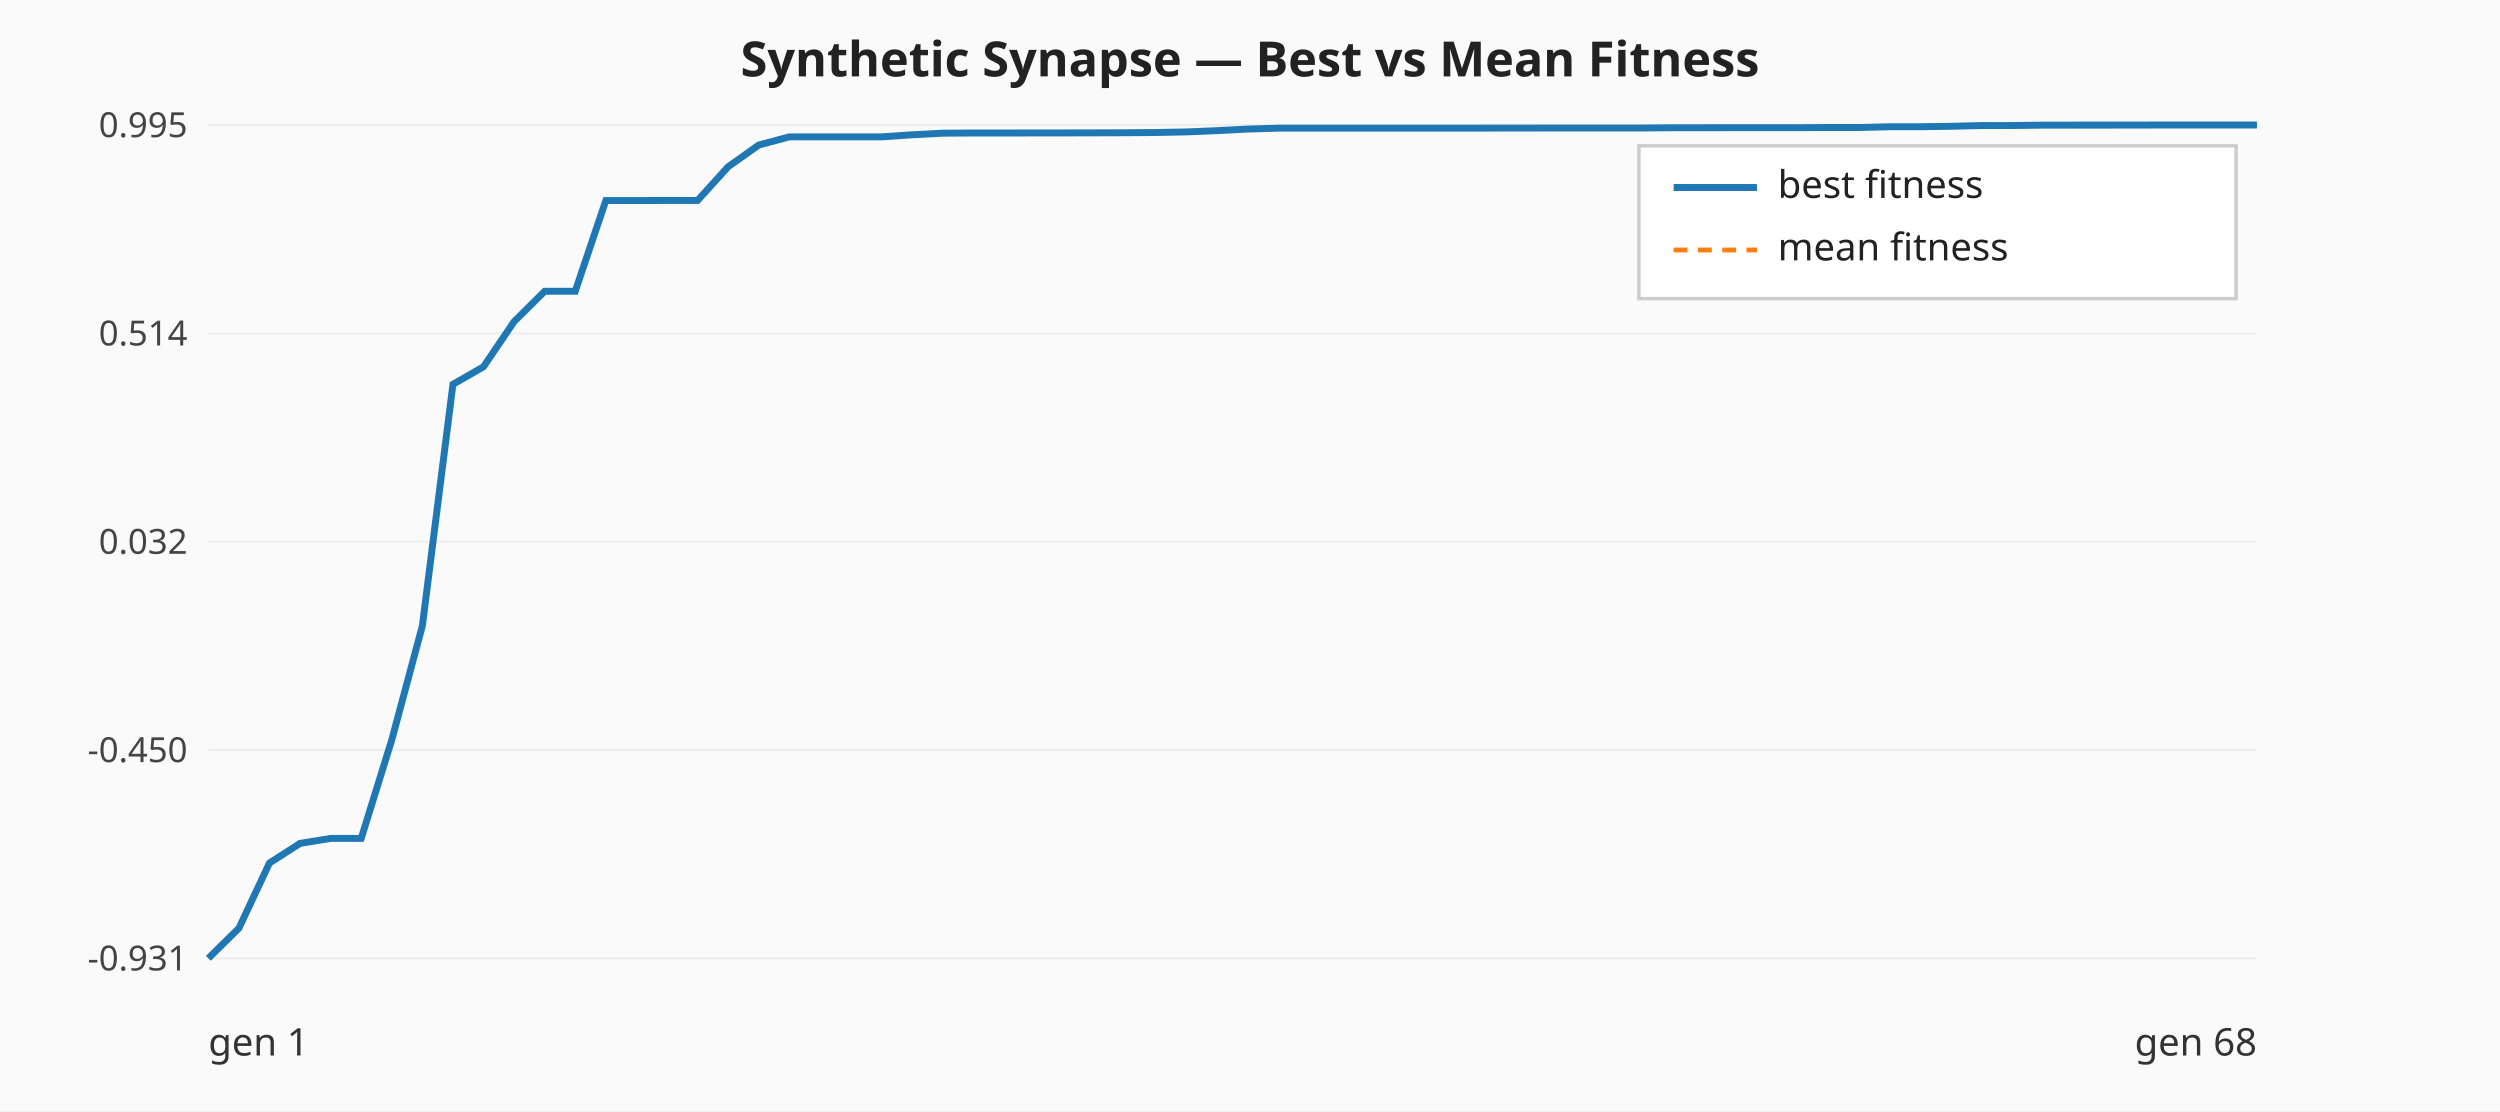
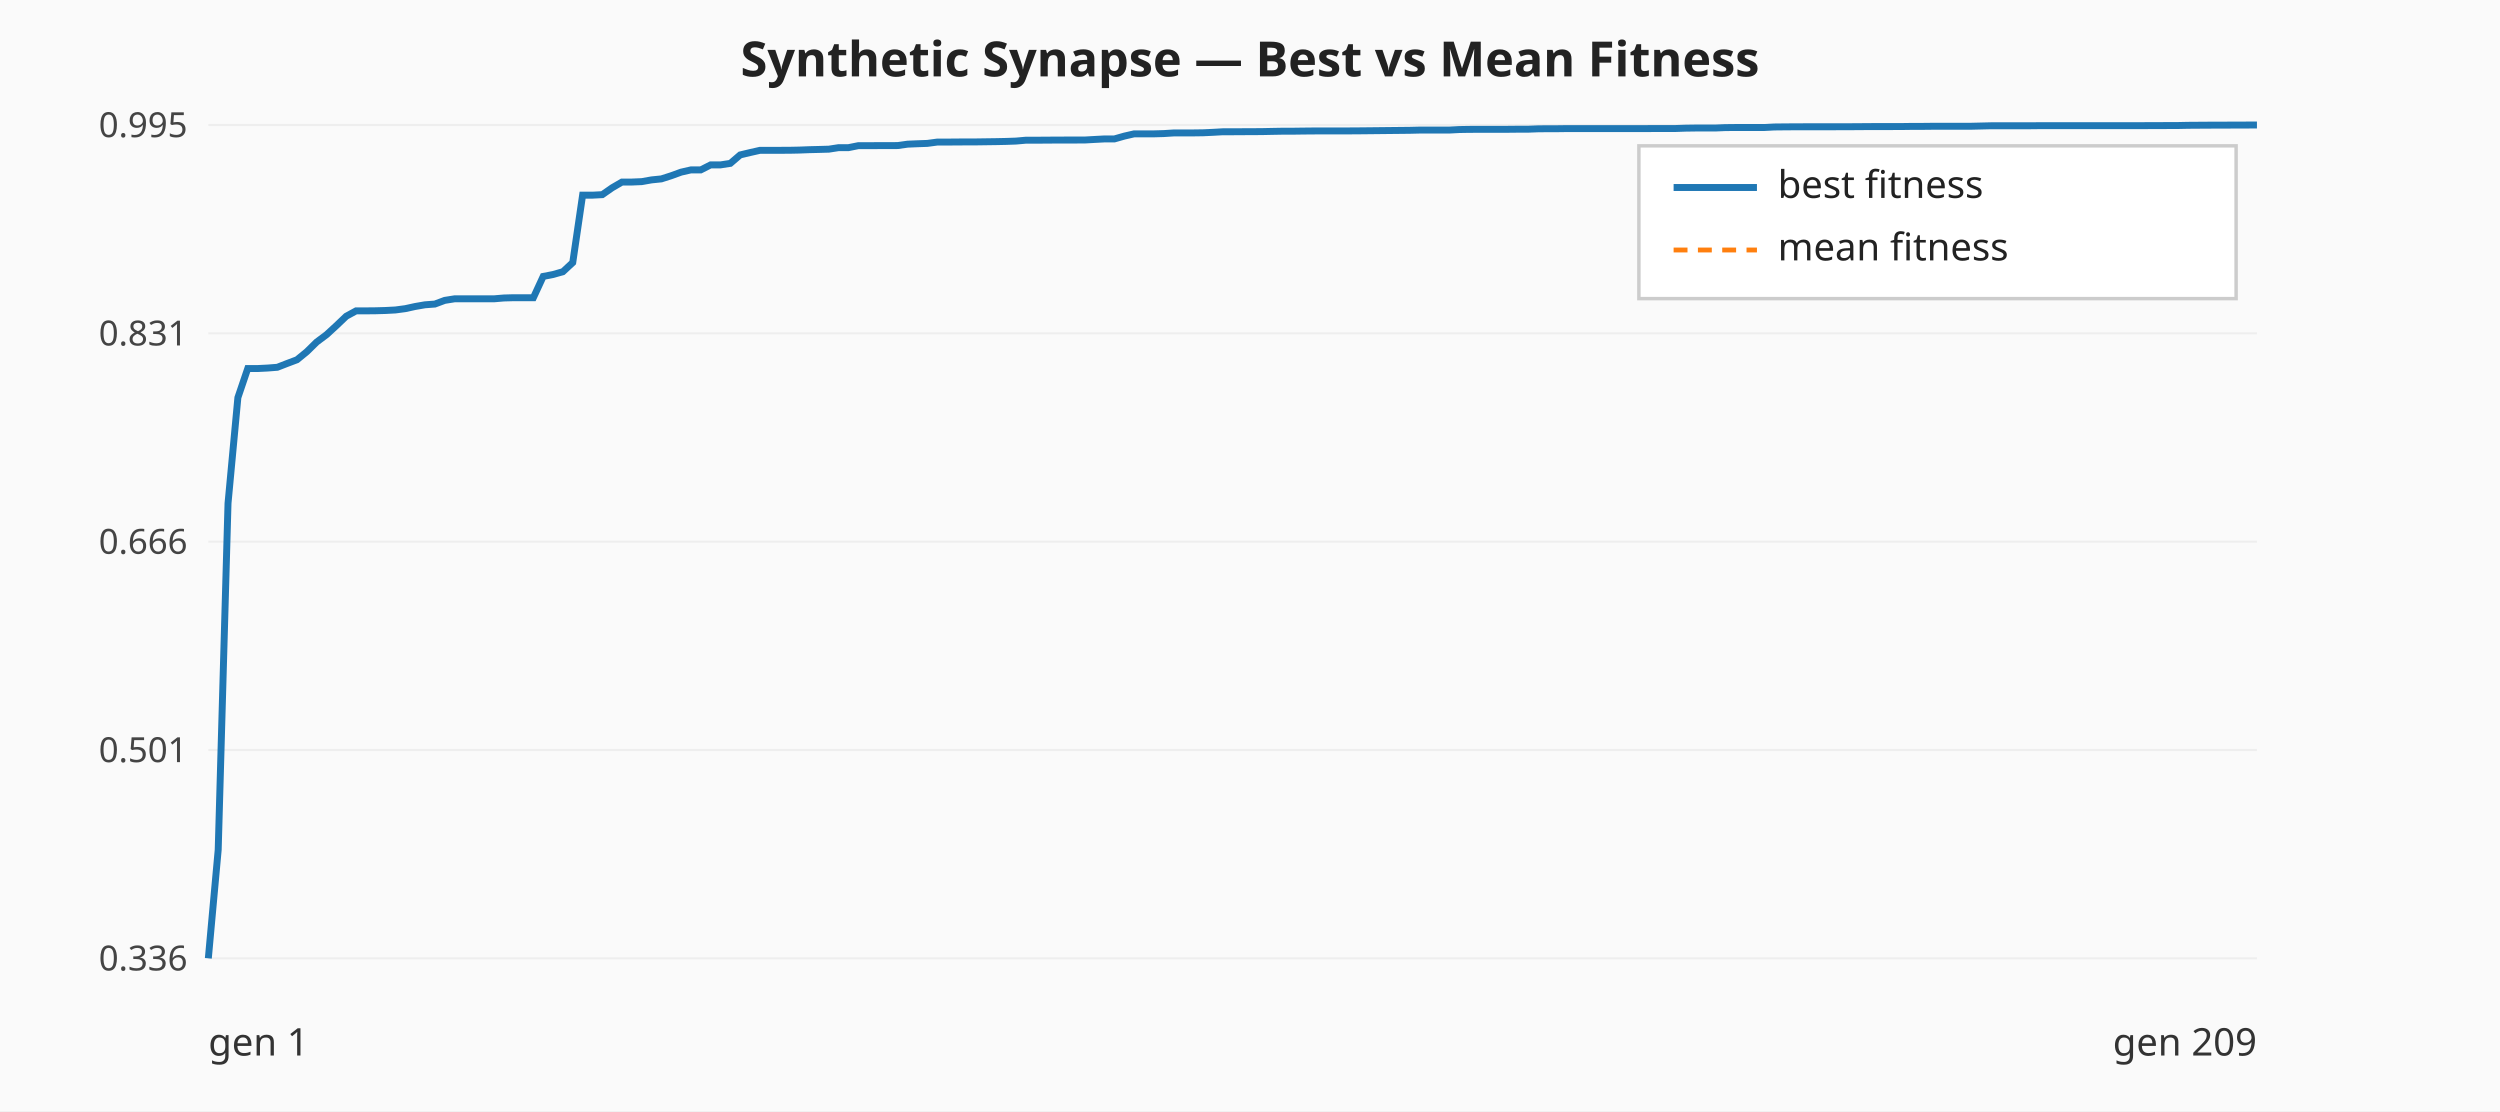
<svg xmlns="http://www.w3.org/2000/svg" viewBox="0 0 720 320" width="720" height="320" role="img" aria-label="Synthetic synapse — best vs mean fitness per generation">
  <rect width="720" height="320" fill="#fafafa" />
  <text x="360" y="22" text-anchor="middle" font-family="sans-serif" font-size="14" font-weight="bold" fill="#222">Synthetic Synapse — Best vs Mean Fitness</text>
  <line x1="60.00" y1="276.00" x2="650.00" y2="276.00" stroke="#eeeeee" stroke-width="0.6" />
-   <text x="54.00" y="279.50" text-anchor="end" font-family="sans-serif" font-size="10" fill="#444">-0.931</text>
+   <text x="54.00" y="279.50" text-anchor="end" font-family="sans-serif" font-size="10" fill="#444">0.336</text>
  <line x1="60.00" y1="216.00" x2="650.00" y2="216.00" stroke="#eeeeee" stroke-width="0.6" />
-   <text x="54.00" y="219.50" text-anchor="end" font-family="sans-serif" font-size="10" fill="#444">-0.450</text>
+   <text x="54.00" y="219.50" text-anchor="end" font-family="sans-serif" font-size="10" fill="#444">0.501</text>
  <line x1="60.00" y1="156.00" x2="650.00" y2="156.00" stroke="#eeeeee" stroke-width="0.6" />
-   <text x="54.00" y="159.50" text-anchor="end" font-family="sans-serif" font-size="10" fill="#444">0.032</text>
+   <text x="54.00" y="159.50" text-anchor="end" font-family="sans-serif" font-size="10" fill="#444">0.666</text>
  <line x1="60.00" y1="96.00" x2="650.00" y2="96.00" stroke="#eeeeee" stroke-width="0.6" />
-   <text x="54.00" y="99.50" text-anchor="end" font-family="sans-serif" font-size="10" fill="#444">0.514</text>
+   <text x="54.00" y="99.50" text-anchor="end" font-family="sans-serif" font-size="10" fill="#444">0.831</text>
  <line x1="60.00" y1="36.00" x2="650.00" y2="36.00" stroke="#eeeeee" stroke-width="0.6" />
  <text x="54.00" y="39.50" text-anchor="end" font-family="sans-serif" font-size="10" fill="#444">0.995</text>
-   <polyline class="best-fitness" fill="none" stroke="#1f77b4" stroke-width="2" points="60.00,276.00 68.81,267.31 77.61,248.54 86.42,242.89 95.22,241.46 104.03,241.46 112.84,213.06 121.64,180.25 130.45,110.68 139.25,105.63 148.06,92.62 156.87,83.88 165.67,83.88 174.48,57.75 183.28,57.75 192.09,57.74 200.90,57.73 209.70,48.03 218.51,41.77 227.31,39.42 236.12,39.42 244.93,39.42 253.73,39.42 262.54,38.83 271.34,38.36 280.15,38.30 288.96,38.30 297.76,38.29 306.57,38.28 315.37,38.26 324.18,38.23 332.99,38.16 341.79,37.99 350.60,37.62 359.40,37.17 368.21,36.91 377.01,36.91 385.82,36.91 394.63,36.91 403.43,36.91 412.24,36.91 421.04,36.90 429.85,36.89 438.66,36.89 447.46,36.86 456.27,36.86 465.07,36.86 473.88,36.86 482.69,36.78 491.49,36.78 500.30,36.77 509.10,36.77 517.91,36.77 526.72,36.72 535.52,36.72 544.33,36.50 553.13,36.50 561.94,36.37 570.75,36.15 579.55,36.15 588.36,36.04 597.16,36.03 605.97,36.03 614.78,36.02 623.58,36.00 632.39,36.00 641.19,36.00 650.00,36.00" />
-   <polyline class="mean-fitness" fill="none" stroke="#ff7f0e" stroke-width="1.4" stroke-dasharray="4 3" points="60.00,NaN 68.81,NaN 77.61,NaN 86.42,NaN 95.22,NaN 104.03,NaN 112.84,NaN 121.64,NaN 130.45,NaN 139.25,NaN 148.06,NaN 156.87,NaN 165.67,NaN 174.48,NaN 183.28,NaN 192.09,NaN 200.90,NaN 209.70,NaN 218.51,NaN 227.31,NaN 236.12,NaN 244.93,NaN 253.73,NaN 262.54,NaN 271.34,NaN 280.15,NaN 288.96,NaN 297.76,NaN 306.57,NaN 315.37,NaN 324.18,NaN 332.99,NaN 341.79,NaN 350.60,NaN 359.40,NaN 368.21,NaN 377.01,NaN 385.82,NaN 394.63,NaN 403.43,NaN 412.24,NaN 421.04,NaN 429.85,NaN 438.66,NaN 447.46,NaN 456.27,NaN 465.07,NaN 473.88,NaN 482.69,NaN 491.49,NaN 500.30,NaN 509.10,NaN 517.91,NaN 526.72,NaN 535.52,NaN 544.33,NaN 553.13,NaN 561.94,NaN 570.75,NaN 579.55,NaN 588.36,NaN 597.16,NaN 605.97,NaN 614.78,NaN 623.58,NaN 632.39,NaN 641.19,NaN 650.00,NaN" />
+   <polyline class="best-fitness" fill="none" stroke="#1f77b4" stroke-width="2" points="60.00,276.00 62.84,244.76 65.67,144.95 68.51,114.51 71.35,106.14 74.18,106.14 77.02,106.00 79.86,105.78 82.69,104.68 85.53,103.61 88.37,101.29 91.20,98.51 94.04,96.39 96.88,93.78 99.71,91.08 102.55,89.53 105.38,89.53 108.22,89.50 111.06,89.42 113.89,89.27 116.73,88.89 119.57,88.27 122.40,87.78 125.24,87.57 128.08,86.51 130.91,86.06 133.75,86.06 136.59,86.06 139.42,86.06 142.26,86.06 145.10,85.82 147.93,85.74 150.77,85.74 153.61,85.74 156.44,79.61 159.28,79.06 162.12,78.25 164.95,75.62 167.79,56.21 170.63,56.21 173.46,56.06 176.30,54.08 179.13,52.43 181.97,52.43 184.81,52.31 187.64,51.81 190.48,51.52 193.32,50.61 196.15,49.58 198.99,48.93 201.83,48.93 204.66,47.49 207.50,47.49 210.34,47.05 213.17,44.62 216.01,43.94 218.85,43.30 221.68,43.30 224.52,43.29 227.36,43.28 230.19,43.22 233.03,43.11 235.87,43.04 238.70,42.96 241.54,42.52 244.38,42.52 247.21,41.95 250.05,41.95 252.88,41.94 255.72,41.94 258.56,41.92 261.39,41.52 264.23,41.40 267.07,41.30 269.90,40.92 272.74,40.92 275.58,40.89 278.41,40.88 281.25,40.87 284.09,40.83 286.92,40.79 289.76,40.73 292.60,40.63 295.43,40.38 298.27,40.38 301.11,40.36 303.94,40.34 306.78,40.33 309.62,40.33 312.45,40.32 315.29,40.16 318.13,40.01 320.96,40.01 323.80,39.20 326.63,38.55 329.47,38.55 332.31,38.55 335.14,38.47 337.98,38.29 340.82,38.29 343.65,38.28 346.49,38.24 349.33,38.11 352.16,37.95 355.00,37.95 357.84,37.93 360.67,37.92 363.51,37.90 366.35,37.84 369.18,37.79 372.02,37.79 374.86,37.75 377.69,37.72 380.53,37.71 383.37,37.71 386.20,37.71 389.04,37.70 391.88,37.68 394.71,37.65 397.55,37.62 400.38,37.59 403.22,37.56 406.06,37.53 408.89,37.46 411.73,37.46 414.57,37.46 417.40,37.46 420.24,37.31 423.08,37.26 425.91,37.25 428.75,37.25 431.59,37.25 434.42,37.24 437.26,37.21 440.10,37.21 442.93,37.10 445.77,37.07 448.61,37.07 451.44,37.03 454.28,37.03 457.12,37.03 459.95,37.03 462.79,37.03 465.63,37.03 468.46,37.03 471.30,37.03 474.13,37.03 476.97,37.02 479.81,37.02 482.64,37.01 485.48,36.91 488.32,36.87 491.15,36.87 493.99,36.87 496.83,36.75 499.66,36.72 502.50,36.72 505.34,36.72 508.17,36.72 511.01,36.57 513.85,36.54 516.68,36.52 519.52,36.51 522.36,36.51 525.19,36.51 528.03,36.51 530.87,36.50 533.70,36.49 536.54,36.47 539.38,36.45 542.21,36.45 545.05,36.45 547.88,36.44 550.72,36.40 553.56,36.40 556.39,36.37 559.23,36.37 562.07,36.37 564.90,36.37 567.74,36.36 570.58,36.29 573.41,36.22 576.25,36.22 579.09,36.22 581.92,36.22 584.76,36.22 587.60,36.19 590.43,36.19 593.27,36.19 596.11,36.19 598.94,36.19 601.78,36.19 604.62,36.19 607.45,36.19 610.29,36.19 613.13,36.19 615.96,36.19 618.80,36.18 621.63,36.17 624.47,36.16 627.31,36.15 630.14,36.09 632.98,36.07 635.82,36.05 638.65,36.04 641.49,36.03 644.33,36.02 647.16,36.01 650.00,36.00" />
+   <polyline class="mean-fitness" fill="none" stroke="#ff7f0e" stroke-width="1.4" stroke-dasharray="4 3" points="60.00,NaN 62.84,NaN 65.67,NaN 68.51,NaN 71.35,NaN 74.18,NaN 77.02,NaN 79.86,NaN 82.69,NaN 85.53,NaN 88.37,NaN 91.20,NaN 94.04,NaN 96.88,NaN 99.71,NaN 102.55,NaN 105.38,NaN 108.22,NaN 111.06,NaN 113.89,NaN 116.73,NaN 119.57,NaN 122.40,NaN 125.24,NaN 128.08,NaN 130.91,NaN 133.75,NaN 136.59,NaN 139.42,NaN 142.26,NaN 145.10,NaN 147.93,NaN 150.77,NaN 153.61,NaN 156.44,NaN 159.28,NaN 162.12,NaN 164.95,NaN 167.79,NaN 170.63,NaN 173.46,NaN 176.30,NaN 179.13,NaN 181.97,NaN 184.81,NaN 187.64,NaN 190.48,NaN 193.32,NaN 196.15,NaN 198.99,NaN 201.83,NaN 204.66,NaN 207.50,NaN 210.34,NaN 213.17,NaN 216.01,NaN 218.85,NaN 221.68,NaN 224.52,NaN 227.36,NaN 230.19,NaN 233.03,NaN 235.87,NaN 238.70,NaN 241.54,NaN 244.38,NaN 247.21,NaN 250.05,NaN 252.88,NaN 255.72,NaN 258.56,NaN 261.39,NaN 264.23,NaN 267.07,NaN 269.90,NaN 272.74,NaN 275.58,NaN 278.41,NaN 281.25,NaN 284.09,NaN 286.92,NaN 289.76,NaN 292.60,NaN 295.43,NaN 298.27,NaN 301.11,NaN 303.94,NaN 306.78,NaN 309.62,NaN 312.45,NaN 315.29,NaN 318.13,NaN 320.96,NaN 323.80,NaN 326.63,NaN 329.47,NaN 332.31,NaN 335.14,NaN 337.98,NaN 340.82,NaN 343.65,NaN 346.49,NaN 349.33,NaN 352.16,NaN 355.00,NaN 357.84,NaN 360.67,NaN 363.51,NaN 366.35,NaN 369.18,NaN 372.02,NaN 374.86,NaN 377.69,NaN 380.53,NaN 383.37,NaN 386.20,NaN 389.04,NaN 391.88,NaN 394.71,NaN 397.55,NaN 400.38,NaN 403.22,NaN 406.06,NaN 408.89,NaN 411.73,NaN 414.57,NaN 417.40,NaN 420.24,NaN 423.08,NaN 425.91,NaN 428.75,NaN 431.59,NaN 434.42,NaN 437.26,NaN 440.10,NaN 442.93,NaN 445.77,NaN 448.61,NaN 451.44,NaN 454.28,NaN 457.12,NaN 459.95,NaN 462.79,NaN 465.63,NaN 468.46,NaN 471.30,NaN 474.13,NaN 476.97,NaN 479.81,NaN 482.64,NaN 485.48,NaN 488.32,NaN 491.15,NaN 493.99,NaN 496.83,NaN 499.66,NaN 502.50,NaN 505.34,NaN 508.17,NaN 511.01,NaN 513.85,NaN 516.68,NaN 519.52,NaN 522.36,NaN 525.19,NaN 528.03,NaN 530.87,NaN 533.70,NaN 536.54,NaN 539.38,NaN 542.21,NaN 545.05,NaN 547.88,NaN 550.72,NaN 553.56,NaN 556.39,NaN 559.23,NaN 562.07,NaN 564.90,NaN 567.74,NaN 570.58,NaN 573.41,NaN 576.25,NaN 579.09,NaN 581.92,NaN 584.76,NaN 587.60,NaN 590.43,NaN 593.27,NaN 596.11,NaN 598.94,NaN 601.78,NaN 604.62,NaN 607.45,NaN 610.29,NaN 613.13,NaN 615.96,NaN 618.80,NaN 621.63,NaN 624.47,NaN 627.31,NaN 630.14,NaN 632.98,NaN 635.82,NaN 638.65,NaN 641.49,NaN 644.33,NaN 647.16,NaN 650.00,NaN" />
  <text x="60.00" y="304.00" font-family="sans-serif" font-size="11" fill="#333">gen 1</text>
-   <text x="650.00" y="304.00" text-anchor="end" font-family="sans-serif" font-size="11" fill="#333">gen 68</text>
+   <text x="650.00" y="304.00" text-anchor="end" font-family="sans-serif" font-size="11" fill="#333">gen 209</text>
  <g class="legend" font-family="sans-serif" font-size="11" fill="#222">
    <rect x="472.00" y="42.00" width="172" height="44" fill="#ffffff" fill-opacity="0.9" stroke="#cccccc" />
    <line x1="482.00" y1="54.00" x2="506.00" y2="54.00" stroke="#1f77b4" stroke-width="2" />
    <text x="512.00" y="57.00">best fitness</text>
    <line x1="482.00" y1="72.00" x2="506.00" y2="72.00" stroke="#ff7f0e" stroke-width="1.4" stroke-dasharray="4 3" />
    <text x="512.00" y="75.00">mean fitness</text>
  </g>
</svg>
